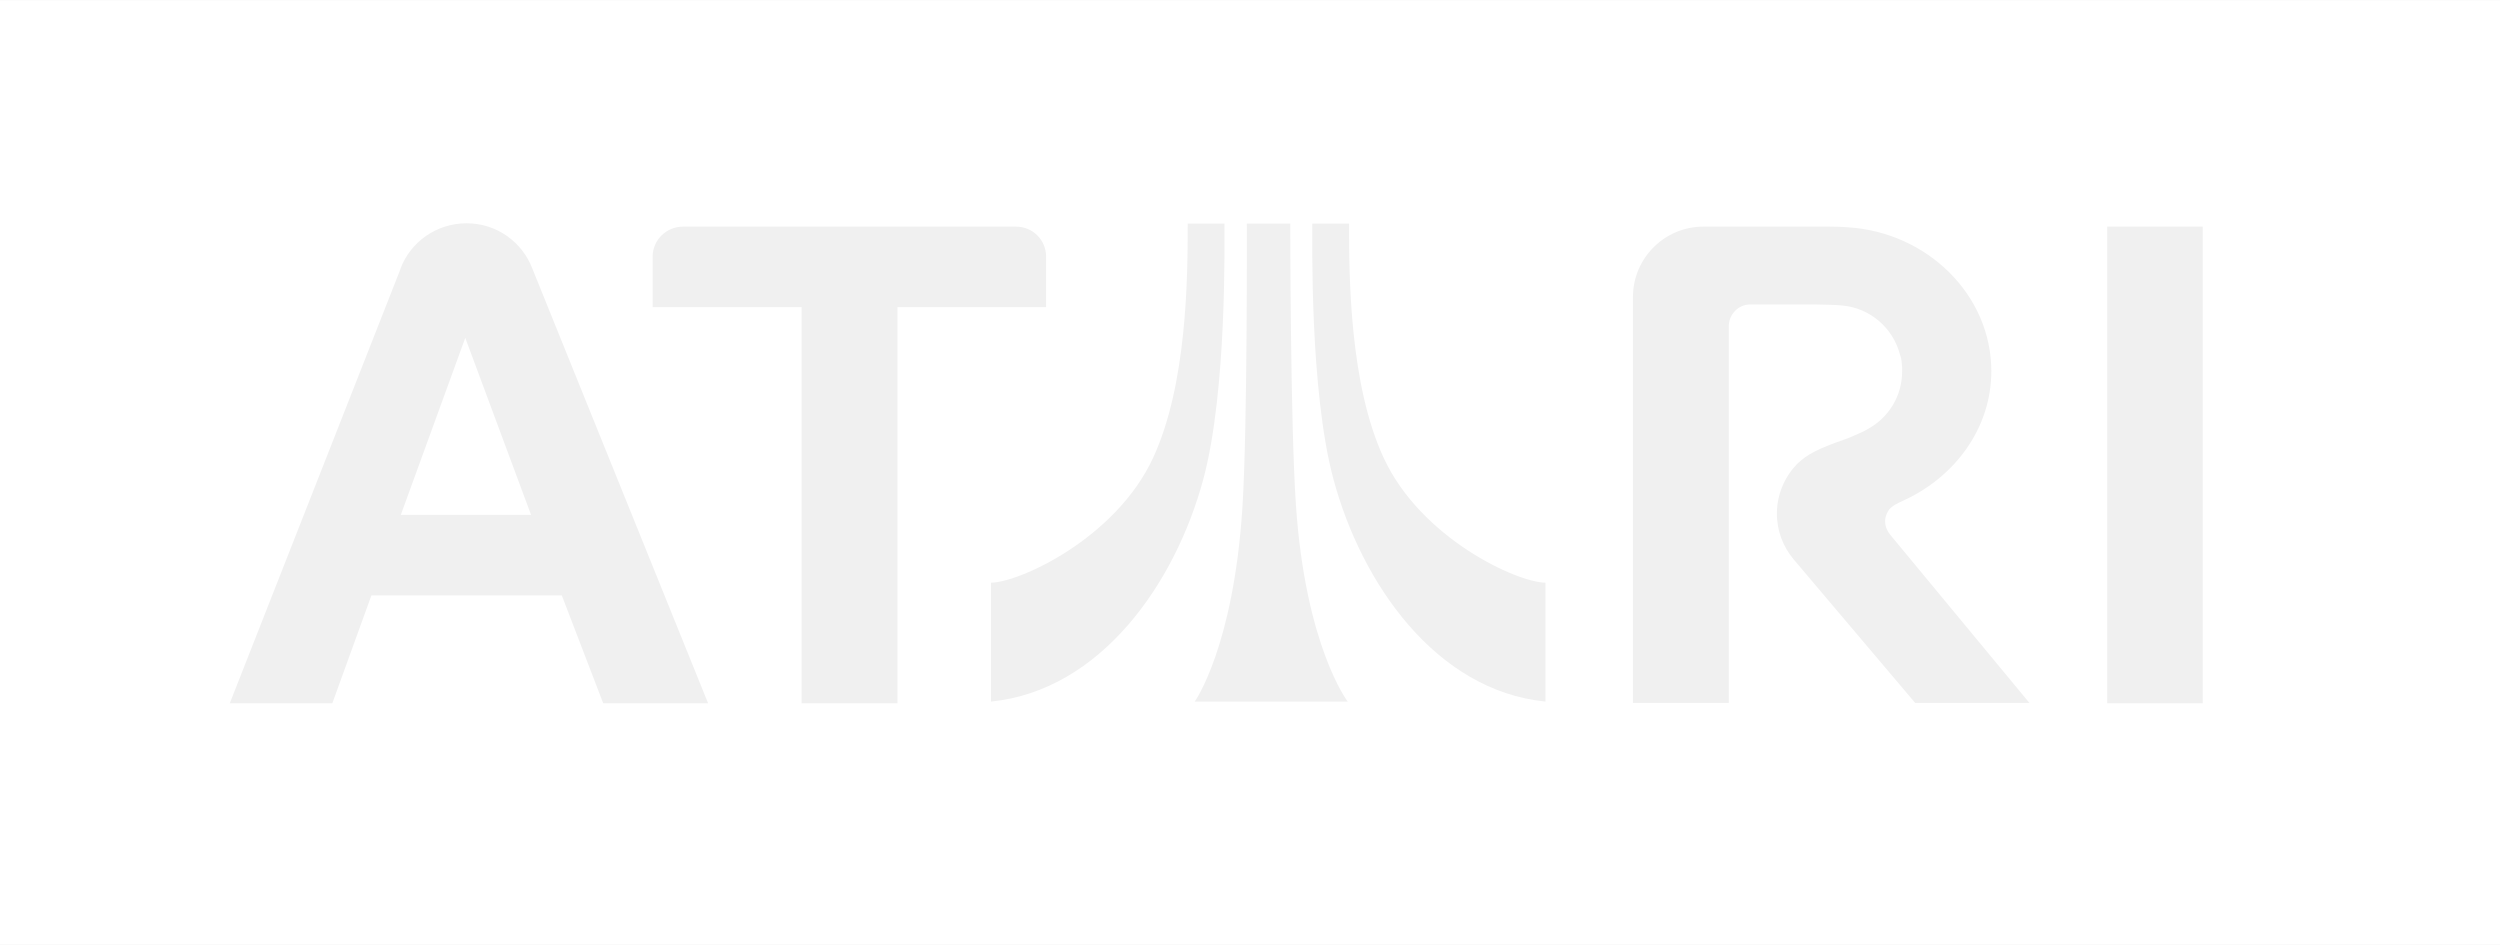
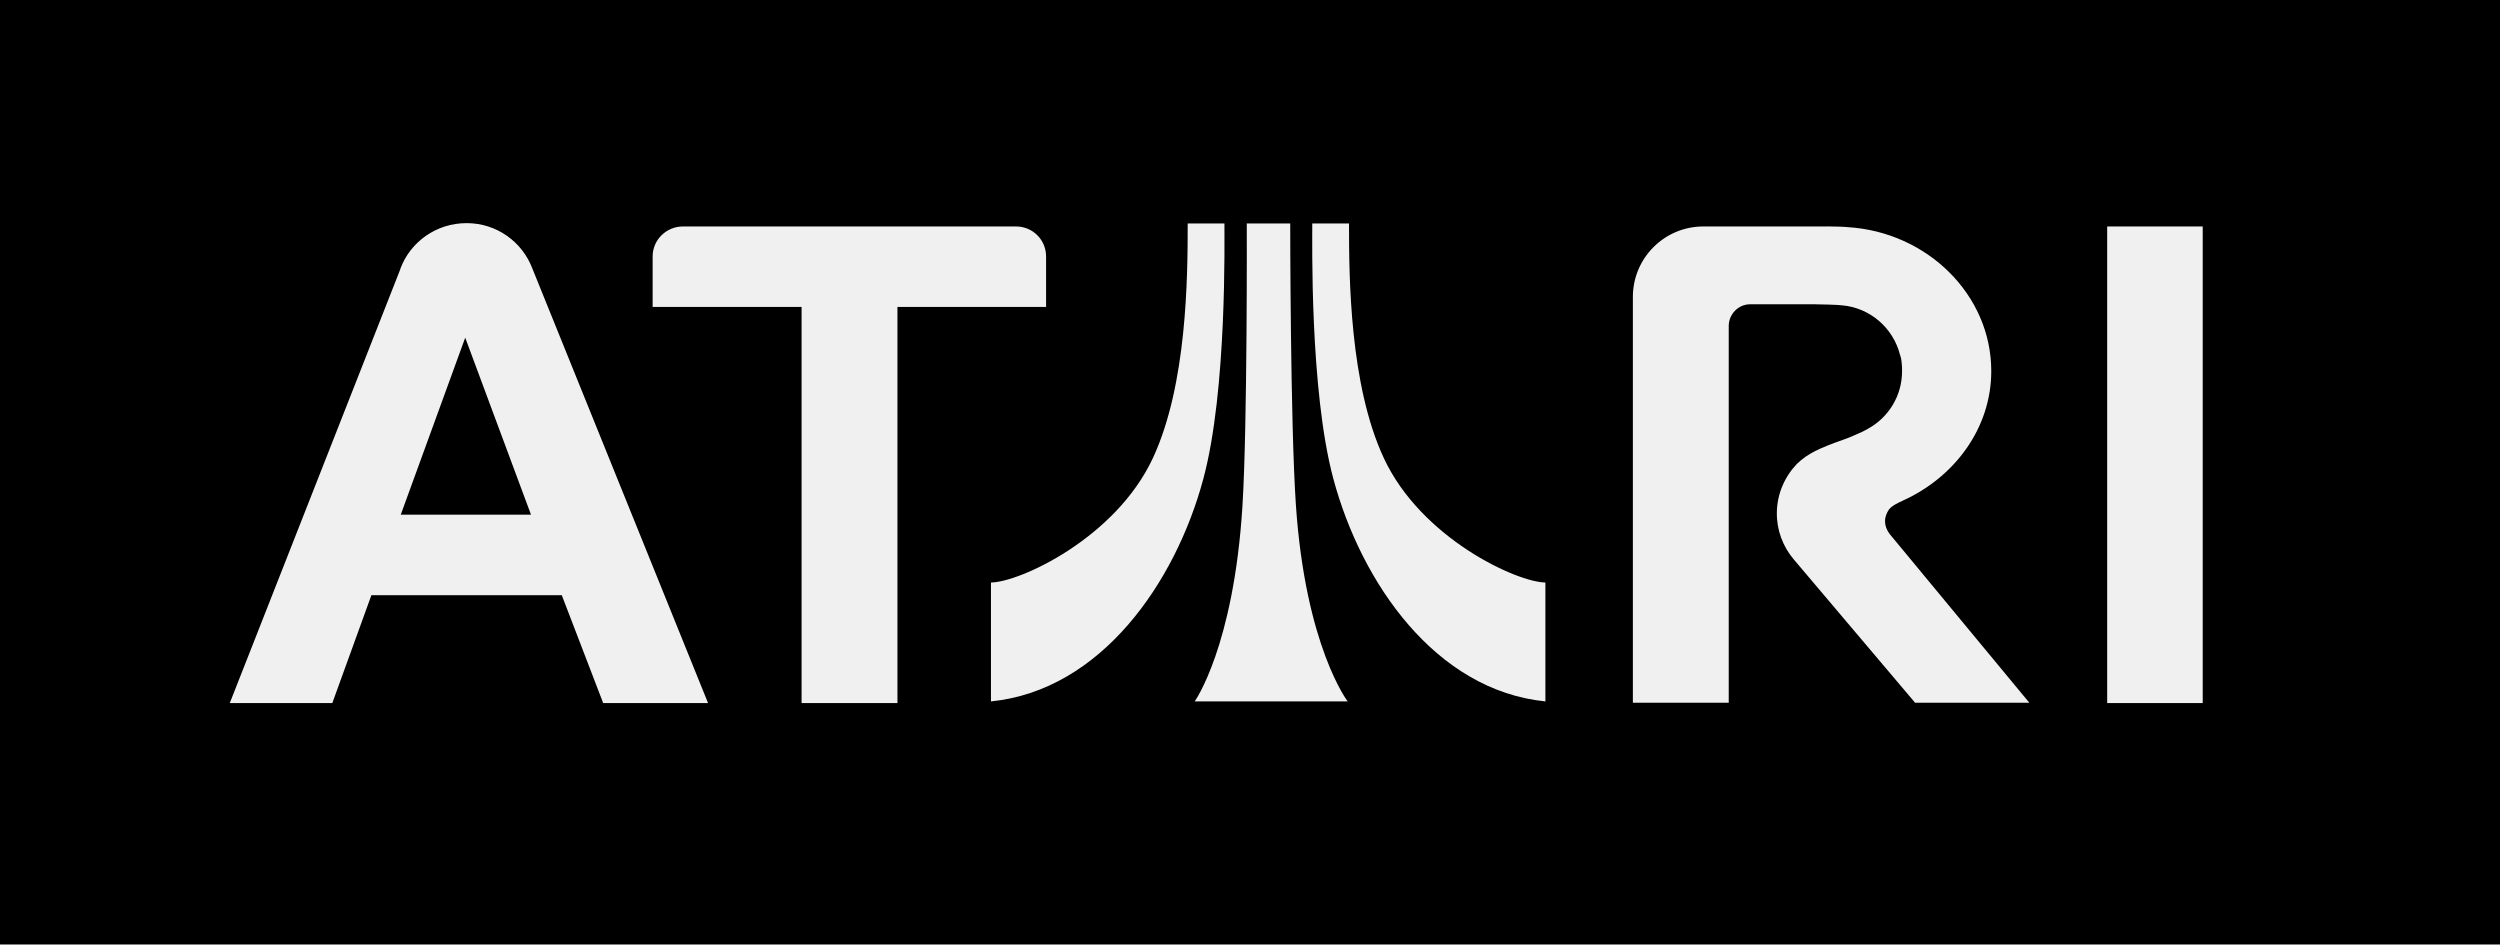
- <svg xmlns="http://www.w3.org/2000/svg" version="1.0" width="1024" height="387" viewBox="0 0 233.905 88.367" id="svg7719">
-   <path id="path13509" style="fill:#ffffff;fill-opacity:1;fill-rule:nonzero;stroke:none;stroke-width:5.472" d="M 0 0.072 L 0 386.928 L 1024 386.928 L 1024 0.072 L 0 0.072 z M 191.121 91.459 C 203.493 91.459 213.947 99.173 218.072 110.066 L 290.033 288.053 L 247.074 288.053 L 230.111 243.863 L 152.131 243.863 L 136.123 288.053 L 94.123 288.053 L 164.033 110.203 L 164.033 110.066 C 168.116 99.116 178.76 91.459 191.121 91.459 z M 486.488 91.596 L 501.537 91.596 C 501.484 97.838 502.663 159.799 492.918 196.117 C 481.468 238.824 450.897 282.84 405.908 287.369 L 405.908 238.664 C 417.636 238.552 456.978 220.522 472.26 187.635 C 486.224 157.575 486.488 113.651 486.488 91.596 z M 510.703 91.596 L 528.488 91.596 C 528.488 91.596 528.522 173.253 530.814 206.926 C 534.756 264.861 552.02 287.369 552.02 287.369 L 489.361 287.369 C 489.361 287.369 505.333 265.017 508.924 207.336 C 510.992 174.222 510.703 91.596 510.703 91.596 z M 537.518 91.596 L 552.566 91.596 C 552.566 113.651 552.812 157.575 566.795 187.635 C 582.06 220.522 621.277 238.552 633.01 238.664 L 633.01 287.369 C 588.021 282.84 557.584 238.824 546.137 196.117 C 536.394 159.799 537.571 97.838 537.518 91.596 z M 748.732 92.814 C 751.509 92.833 754.792 92.901 756.82 93.102 C 789.384 95.079 815.646 120.793 815.646 152.066 C 815.646 175.382 800.687 195.425 779.666 205.01 C 777.886 205.849 775.277 206.94 773.783 208.703 C 772.829 210.13 772.143 211.673 772.143 213.492 C 772.143 215.504 772.888 217.326 774.059 218.828 L 831.244 287.916 L 784.455 287.916 L 734.656 229.088 C 730.349 223.944 727.747 217.343 727.816 210.072 C 727.902 202.329 731.063 195.279 736.025 190.098 C 740.445 185.849 744.999 183.707 755.588 179.975 C 757.164 179.443 758.666 178.786 759.967 178.195 C 761.797 177.452 763.623 176.59 765.301 175.596 C 773.589 170.989 779.119 162.22 779.119 152.066 C 779.119 151 779.124 149.941 778.982 148.918 C 778.897 148.261 778.861 147.541 778.709 146.867 C 778.624 146.41 778.446 145.95 778.299 145.498 C 775.539 134.473 766.064 126.075 754.357 125.115 C 752.931 124.915 745.678 124.703 743.275 124.703 L 716.873 124.703 C 712.047 124.703 708.117 128.757 708.117 133.596 L 708.117 287.916 L 668.854 287.916 L 668.854 121.693 C 668.854 105.755 681.78 92.828 697.719 92.828 L 743.686 92.828 C 743.686 92.828 745.956 92.796 748.732 92.814 z M 279.771 92.828 L 416.168 92.828 C 423.019 92.828 428.482 98.306 428.482 105.141 L 428.482 125.799 L 367.602 125.799 L 367.602 288.053 L 328.338 288.053 L 328.338 125.799 L 267.322 125.799 L 267.322 105.141 C 267.322 98.306 272.918 92.828 279.771 92.828 z M 863.119 92.828 L 902.246 92.828 L 902.246 288.053 L 863.119 288.053 L 863.119 92.828 z M 190.572 138.385 L 164.17 210.893 L 217.523 210.893 L 190.572 138.385 z " transform="matrix(0.2284229,0,0,0.2284229,0,-0.01647795)" />
+ <svg xmlns="http://www.w3.org/2000/svg" width="1024" height="386.86" version="1.0" viewBox="0 0 233.91 88.334">
+   <path d="m0-0.016v88.367h233.91v-88.367zm43.656 20.875c2.826 0 5.214 1.762 6.156 4.25l16.438 40.656h-9.813l-3.875-10.094h-17.813l-3.657 10.094h-9.594l15.969-40.625v-0.031c0.933-2.501 3.364-4.25 6.188-4.25zm67.469 0.031h3.438c-0.012 1.426 0.257 15.579-1.969 23.875-2.615 9.755-9.598 19.809-19.875 20.844v-11.125c2.679-0.026 11.666-4.144 15.156-11.656 3.19-6.866 3.25-16.9 3.25-21.938zm5.531 0h4.062s8e-3 18.652 0.531 26.344c0.9 13.234 4.844 18.375 4.844 18.375h-14.313c0-3e-6 3.648-5.106 4.468-18.281 0.472-7.564 0.406-26.438 0.406-26.438zm6.125 0h3.438c0 5.038 0.056 15.071 3.25 21.938 3.487 7.512 12.445 11.631 15.125 11.656v11.125c-10.276-1.034-17.229-11.089-19.844-20.844-2.225-8.296-1.957-22.449-1.969-23.875zm48.246 0.278c0.634 0.004 1.384 0.02 1.847 0.066 7.438 0.452 13.437 6.325 13.437 13.469 0 5.326-3.417 9.904-8.219 12.093-0.406 0.192-1.003 0.441-1.344 0.844-0.218 0.326-0.375 0.678-0.375 1.094 0 0.46 0.17 0.876 0.438 1.219l13.062 15.781h-10.688l-11.375-13.438c-0.984-1.175-1.578-2.683-1.562-4.344 0.019-1.769 0.742-3.379 1.875-4.563 1.01-0.97 2.05-1.46 4.468-2.312 0.36-0.121 0.703-0.272 1-0.406 0.418-0.17 0.835-0.367 1.218-0.594 1.893-1.052 3.156-3.055 3.156-5.375 0-0.244 1e-3 -0.485-0.031-0.719-0.019-0.15-0.028-0.315-0.062-0.468-0.019-0.104-0.06-0.21-0.094-0.313-0.63-2.518-2.795-4.437-5.469-4.656-0.326-0.046-1.983-0.094-2.531-0.094h-6.031c-1.102 0-2 0.926-2 2.031v35.25h-8.969v-37.969c0-3.641 2.953-6.593 6.593-6.593h10.5s0.519-0.007 1.153-0.003zm-107.12 0.003h31.156c1.565 1e-6 2.813 1.251 2.813 2.812v4.719h-13.907v37.063h-8.969v-37.063h-13.937v-4.719c-2e-6 -1.561 1.278-2.812 2.844-2.812zm133.25 0h8.938v44.594h-8.938zm-153.63 10.406-6.031 16.562h12.187z" />
</svg>
